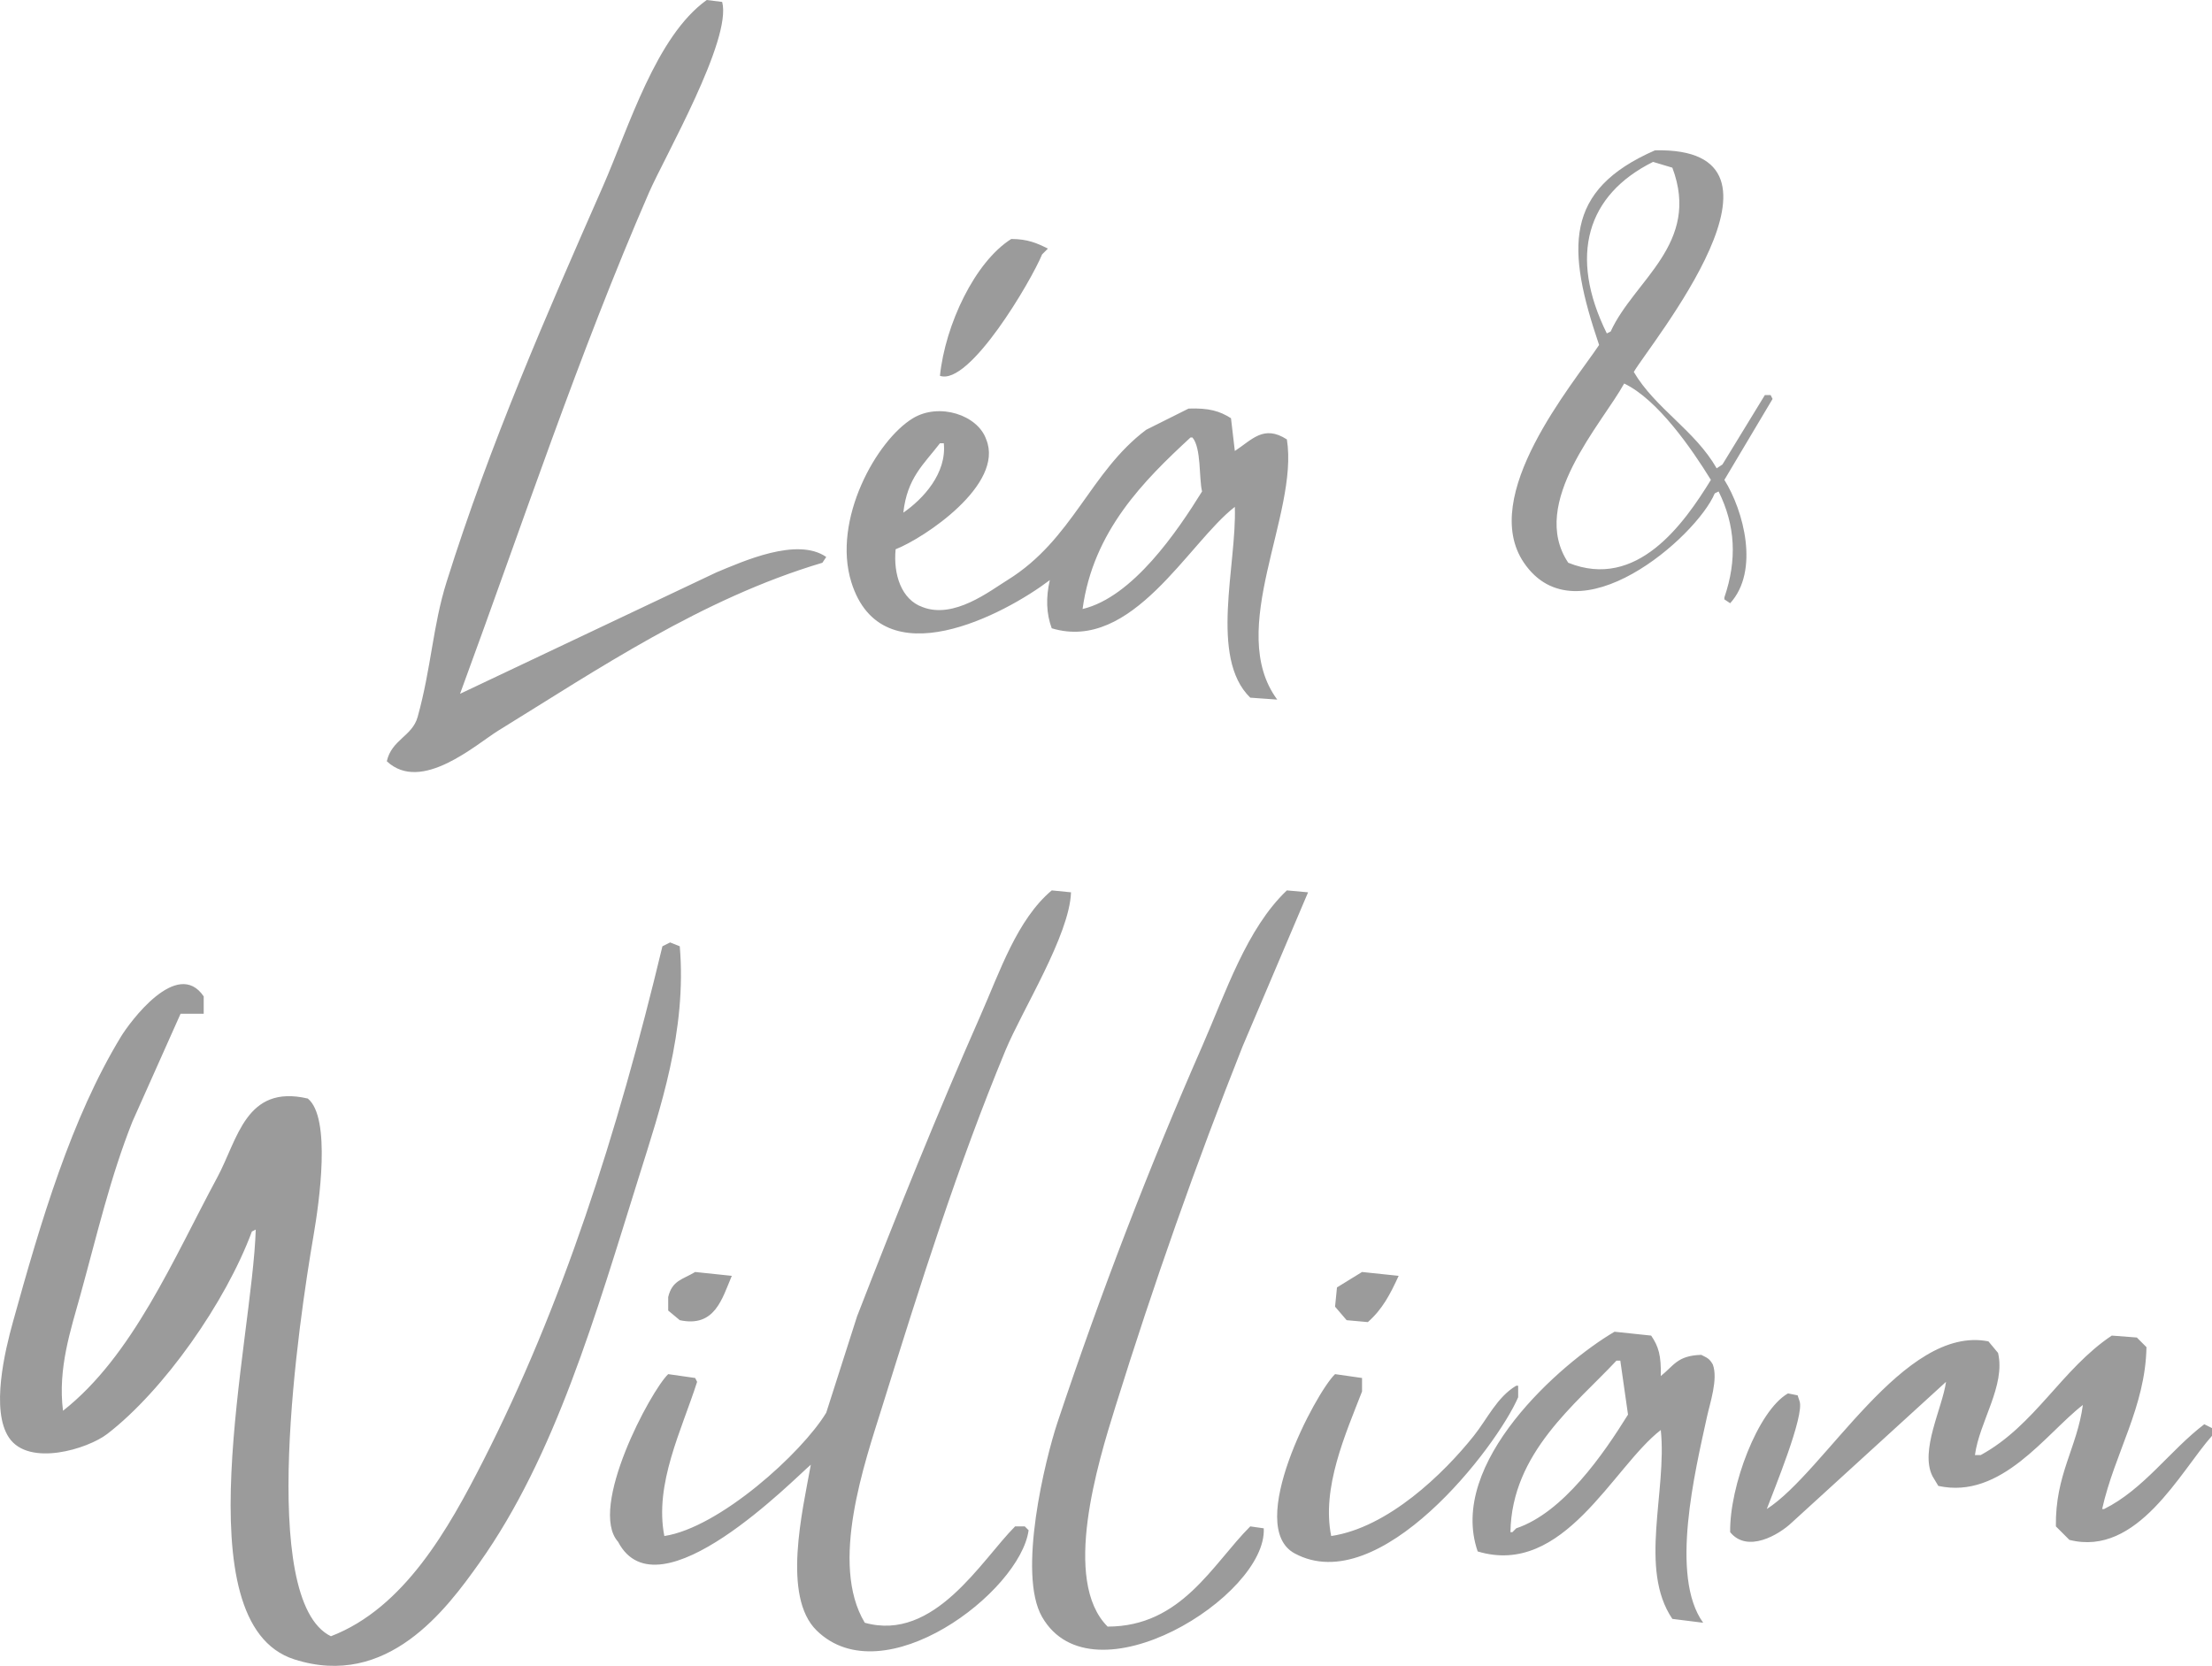
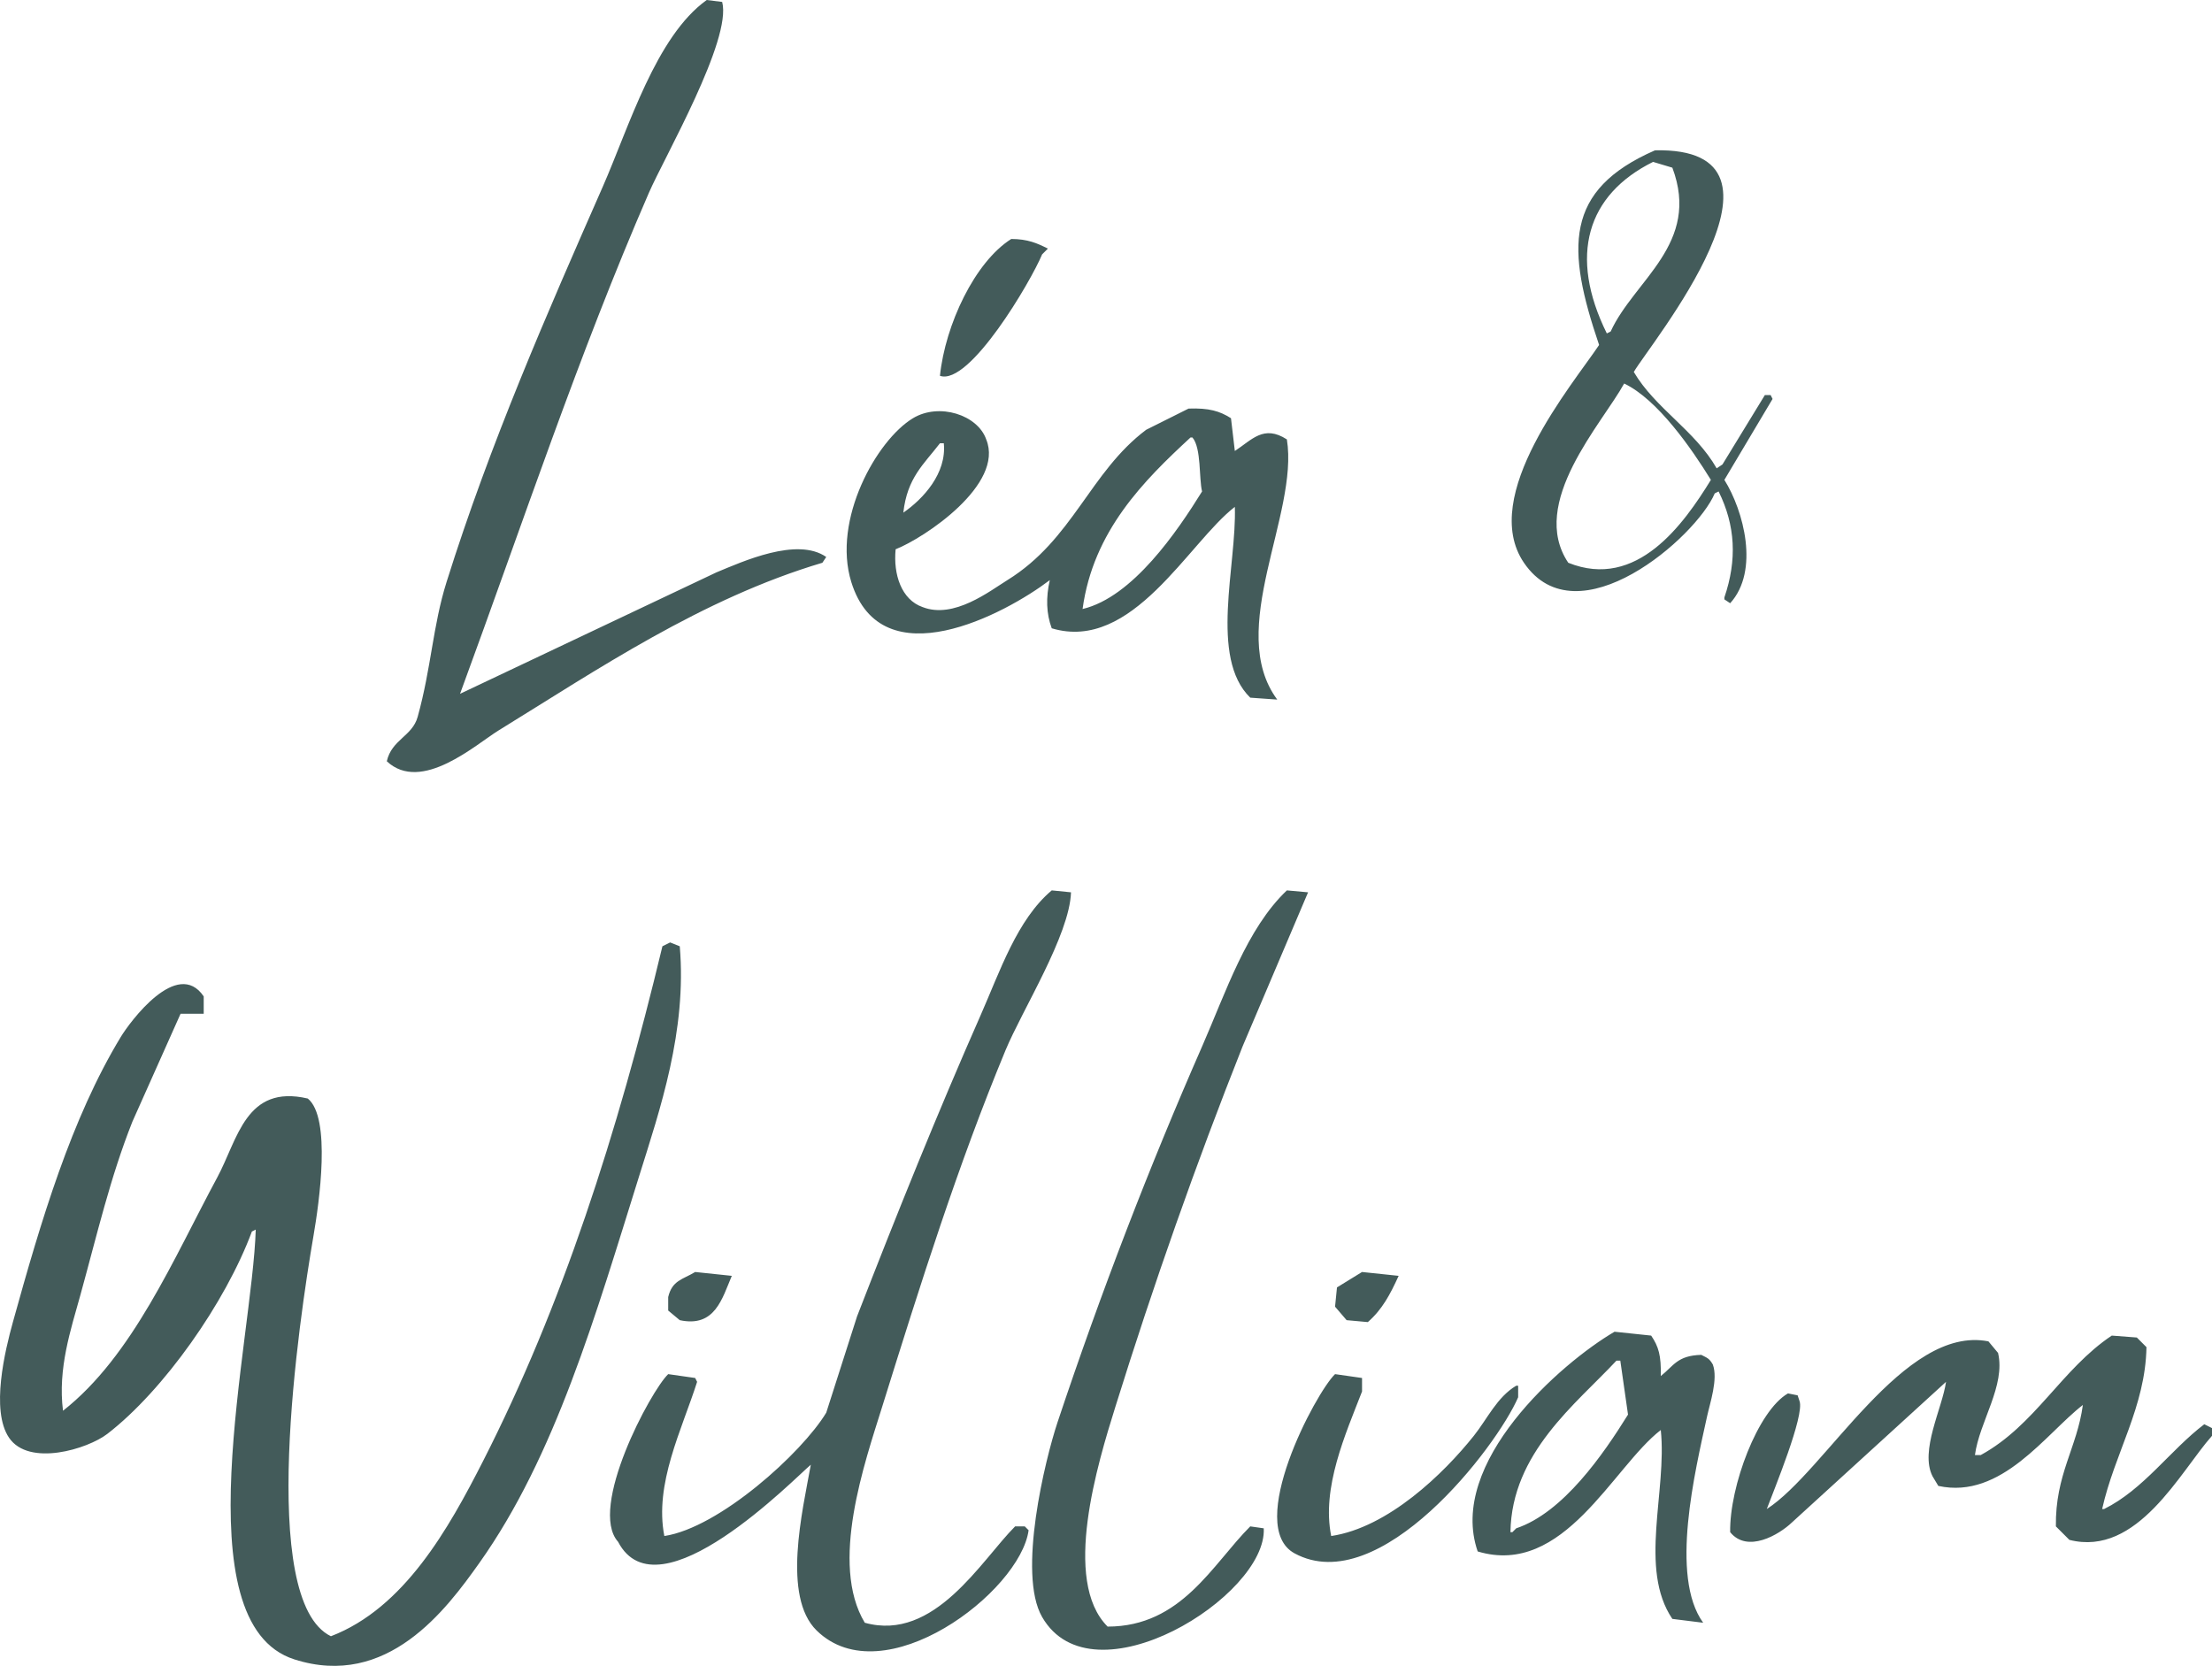
<svg xmlns="http://www.w3.org/2000/svg" viewBox="0 0 860.77 648.28">
-   <path fill="#9b9b9b" fill-rule="evenodd" d="M194.02,284.25c38.3-23.57,79.12-51.32,126-65.25.5-.75,1-1.5,1.5-2.25-11.34-7.89-32.54,1.78-42.75,6-33.25,15.75-66.5,31.5-99.75,47.25,24.82-67.5,46.06-131.85,73.5-195,5.93-13.65,32.4-59.63,28.5-74.25-2-.25-4-.5-6-.75-19.78,14.13-30.25,49.44-40.5,72.75-21.57,49.06-43.71,99.47-60.75,153.75-5.38,17.15-5.91,33.27-11.25,52.5-2.09,7.53-10.1,8.8-12,17.25,13.42,12.58,34.68-6.57,43.5-12ZM671.02,233.25c.75.5,1.5,1,2.25,1.5,11.48-12.61,5.26-35.99-2.25-48,6.25-10.5,12.5-21,18.75-31.5-.25-.5-.5-1-.75-1.5h-2.25c-5.5,9-11,18-16.5,27-.75.5-1.5,1-2.25,1.5-8.46-14.79-23.92-23.33-32.25-37.5,5.99-10.44,69.81-87.64,8.25-86.25-35.47,15.51-34.49,38.25-21.75,75.75-10.28,15.38-46.97,58.72-29.25,84.75,20.73,30.44,67.08-10,74.25-27,.5-.25,1-.5,1.5-.75,6.54,13.2,7.25,26.6,2.25,41.25v.75ZM643.27,63c2.5.75,5,1.5,7.5,2.25,11.15,29.58-14.87,43.75-24,63.75-.5.25-1,.5-1.5.75-14.95-30.26-7.75-53.95,18-66.75ZM610.27,219c-15.6-23.26,13.17-54.11,21.75-69.75,13.05,6.21,26.25,25.33,33.75,37.5-10.52,17.12-28.81,43.01-55.5,32.25ZM405.52,99c.75-.75,1.5-1.5,2.25-2.25-4.16-2.1-7.81-3.73-14.25-3.75-14.14,8.9-25.69,33.31-27.75,53.25,11.49,4.03,35.49-36.92,39.75-47.25ZM408.52,225.75c-1.56,6.79-1.38,13.03.75,18.75,31.33,9.44,53.21-33.33,71.25-47.25.78,22.64-10.03,58.66,6,74.25,3.5.25,7,.5,10.5.75-20.14-27.23,8.47-72.07,3.75-101.25-9.06-5.85-13.61.19-20.25,4.5-.5-4.25-1-8.5-1.5-12.75-4.39-2.79-8.57-4.03-16.5-3.75-5.5,2.75-11,5.5-16.5,8.25-21.88,16.42-28.49,42.73-54,58.5-6.85,4.23-20.81,15.26-33,10.5-8.25-2.87-11.45-12.7-10.5-22.5,11.14-4.36,42.44-25.22,35.25-42.75-3.31-9.56-18.32-14.39-28.5-8.25-14.16,8.54-31.51,39.54-24,63.75,11.83,38.16,59.98,12.38,77.25-.75ZM463.27,170.25h.75c3.52,4.13,2.49,15.95,3.75,21-9.61,15.5-26.98,41.12-46.5,45.75,4.13-30.36,23.85-49.98,42-66.75ZM365.77,172.5h1.5c1.17,11.69-8.01,21.66-15.75,27,1.5-13.58,7.94-18.78,14.25-27ZM395.02,594c-13.1,13.09-31.34,45.07-58.5,37.5-13.84-22.98,0-62.34,6.75-84,15.05-48.26,29.4-93.87,48-138.75,6.51-15.7,24.92-44.8,25.5-61.5-2.5-.25-5-.5-7.5-.75-13.51,11.36-20.17,31.57-27.75,48.75-16.55,37.51-32.58,77.25-48,117-4,12.5-8,25-12,37.5-9.51,15.75-41.65,44.77-63,48-3.97-20.26,6.8-41.32,12.75-60l-.75-1.5c-3.5-.5-7-1-10.5-1.5-6.81,6.5-31.25,52.13-19.5,65.25,15.64,30.01,68.95-25,75-30-3.27,18.1-11.23,51.27,2.25,64.5,25.98,25.5,79.23-14.98,82.5-39-.5-.5-1-1-1.5-1.5h-3.75ZM486.52,594c-14.73,14.74-26.73,38.98-55.5,39-17.9-17.86-3.83-63.59,3-85.5,14.94-47.95,31.43-94.71,49.5-140.25,8.5-20,17-40,25.5-60-2.75-.25-5.5-.5-8.25-.75-15.67,14.88-23.74,39.65-33,60.75-20.4,46.48-39.36,95.61-56.25,146.25-4.78,14.35-15.71,58.87-6,75.75,19.64,34.15,87.65-8.17,86.25-34.5-1.75-.25-3.5-.5-5.25-.75ZM264.52,368.25c-1.25-.5-2.5-1-3.75-1.5-1,.5-2,1-3,1.5-17.57,73.24-39.12,140.11-69.75,200.25-13.42,26.35-30.7,57.29-59.25,68.25-28.73-13.97-12.41-123.07-6.75-156,2.19-12.73,6.93-45.83-2.25-53.25-24.16-5.64-27.21,15.84-35.25,30.75-16.92,31.37-32.87,69.46-60,90.75-2.1-16.43,3.07-31.69,6.75-45,6.57-23.79,11.61-45.72,20.25-67.5,6.25-14,12.5-28,18.75-42h9v-6.75c-10.28-15.14-28.77,10.01-32.25,15.75-19.31,31.81-31.11,71.74-42,111-3.04,10.97-8.74,34.34-1.5,45,7.74,11.39,30.55,4.43,38.25-1.5,21.94-16.91,46.03-51.17,56.25-78.75.5-.25,1-.5,1.5-.75-1.26,43.04-28.99,153.16,15,167.25,36.19,11.6,59.13-19.38,72-37.5,29.58-41.67,45.23-96.37,62.25-150.75,8.05-25.74,18.56-56.33,15.75-89.25ZM260.02,504.75v5.25c1.5,1.25,3,2.5,4.5,3.75,13.67,2.94,16.46-8.32,20.25-17.25-4.75-.5-9.5-1-14.25-1.5-4.89,2.95-8.96,3.24-10.5,9.75ZM532.27,514.5c5.66-4.98,8.63-10.66,12-18-4.75-.5-9.5-1-14.25-1.5-3.25,2-6.5,4-9.75,6-.25,2.5-.5,5-.75,7.5,1.5,1.75,3,3.5,4.5,5.25,2.75.25,5.5.5,8.25.75ZM662.02,527.25c-9.33.27-10.65,4.2-15.75,8.25.18-7.98-.83-11.47-3.75-15.75-4.75-.5-9.5-1-14.25-1.5-20.95,12.26-65.15,51.05-53.25,85.5,33.52,10.12,52.62-32.9,71.25-47.25,2.52,23.81-8.71,54,4.5,73.5,4,.5,8,1,12,1.5-13.09-18.05-3.12-59.06,1.5-80.25,1.15-5.27,4.36-14.6,2.25-20.25-1.36-2.36-2.1-2.53-4.5-3.75ZM590.02,594.75c-.5.5-1,1-1.5,1.5h-.75c.45-30.9,25.56-49.91,41.25-66.75h1.5c1,7,2,14,3,21-9.61,15.45-25.2,38.12-43.5,44.25ZM857.77,554.25c-13.29,10.11-23.6,25.37-39,33h-.75c4.86-21.8,16.82-39.65,17.25-63l-3.75-3.75c-3.25-.25-6.5-.5-9.75-.75-19.52,13.04-29.84,34.94-51,46.5h-2.25c1.73-13.01,11.99-26.99,9-39.75-1.25-1.5-2.5-3-3.75-4.5-32.96-6.53-63.4,50.55-86.25,65.25,2.75-7.39,14.76-36.39,12.75-42-.25-.75-.5-1.5-.75-2.25-1.25-.25-2.5-.5-3.75-.75-11.72,6.71-22.79,36.19-22.5,54,6.72,8.27,19.01,1.01,24-3.75,20-18.25,40-36.5,60-54.75-1.45,10.3-10.29,26.81-5.25,36.75.75,1.25,1.5,2.5,2.25,3.75,24.58,5.39,41.83-20.38,56.25-31.5-2.28,16.79-10.78,27.07-10.5,47.25,1.75,1.75,3.5,3.5,5.25,5.25,26.49,6.75,43.19-26.65,55.5-40.5v-3c-1-.5-2-1-3-1.5ZM590.77,539.25h-.75c-7.48,4.45-11.21,12.86-16.5,19.5-11.72,14.72-33.38,35.71-55.5,39-3.81-18.81,5.58-39.68,12-56.25v-5.25c-3.5-.5-7-1-10.5-1.5-7.57,7.24-35.16,59.22-15.75,69.75,33.11,17.95,78.67-41.38,87-60.75v-4.5Z" />
+   <path fill="#435B5A" fill-rule="evenodd" d="M194.02,284.25c38.3-23.57,79.12-51.32,126-65.25.5-.75,1-1.5,1.5-2.25-11.34-7.89-32.54,1.78-42.75,6-33.25,15.75-66.5,31.5-99.75,47.25,24.82-67.5,46.06-131.85,73.5-195,5.93-13.65,32.4-59.63,28.5-74.25-2-.25-4-.5-6-.75-19.78,14.13-30.25,49.44-40.5,72.75-21.57,49.06-43.71,99.47-60.75,153.75-5.38,17.15-5.91,33.27-11.25,52.5-2.09,7.53-10.1,8.8-12,17.25,13.42,12.58,34.68-6.57,43.5-12ZM671.02,233.25c.75.5,1.5,1,2.25,1.5,11.48-12.61,5.26-35.99-2.25-48,6.25-10.5,12.5-21,18.75-31.5-.25-.5-.5-1-.75-1.5h-2.25c-5.5,9-11,18-16.5,27-.75.5-1.5,1-2.25,1.5-8.46-14.79-23.92-23.33-32.25-37.5,5.99-10.44,69.81-87.64,8.25-86.25-35.47,15.51-34.49,38.25-21.75,75.75-10.28,15.38-46.97,58.72-29.25,84.75,20.73,30.44,67.08-10,74.25-27,.5-.25,1-.5,1.5-.75,6.54,13.2,7.25,26.6,2.25,41.25v.75ZM643.27,63c2.5.75,5,1.5,7.5,2.25,11.15,29.58-14.87,43.75-24,63.75-.5.25-1,.5-1.5.75-14.95-30.26-7.75-53.95,18-66.75ZM610.27,219c-15.6-23.26,13.17-54.11,21.75-69.75,13.05,6.21,26.25,25.33,33.75,37.5-10.52,17.12-28.81,43.01-55.5,32.25ZM405.52,99c.75-.75,1.5-1.5,2.25-2.25-4.16-2.1-7.81-3.73-14.25-3.75-14.14,8.9-25.69,33.31-27.75,53.25,11.49,4.03,35.49-36.92,39.75-47.25ZM408.52,225.75c-1.56,6.79-1.38,13.03.75,18.75,31.33,9.44,53.21-33.33,71.25-47.25.78,22.64-10.03,58.66,6,74.25,3.5.25,7,.5,10.5.75-20.14-27.23,8.47-72.07,3.75-101.25-9.06-5.85-13.61.19-20.25,4.5-.5-4.25-1-8.5-1.5-12.75-4.39-2.79-8.57-4.03-16.5-3.75-5.5,2.75-11,5.5-16.5,8.25-21.88,16.42-28.49,42.73-54,58.5-6.85,4.23-20.81,15.26-33,10.5-8.25-2.87-11.45-12.7-10.5-22.5,11.14-4.36,42.44-25.22,35.25-42.75-3.31-9.56-18.32-14.39-28.5-8.25-14.16,8.54-31.51,39.54-24,63.75,11.83,38.16,59.98,12.38,77.25-.75ZM463.27,170.25h.75c3.52,4.13,2.49,15.95,3.75,21-9.61,15.5-26.98,41.12-46.5,45.75,4.13-30.36,23.85-49.98,42-66.75ZM365.77,172.5h1.5c1.17,11.69-8.01,21.66-15.75,27,1.5-13.58,7.94-18.78,14.25-27ZM395.02,594c-13.1,13.09-31.34,45.07-58.5,37.5-13.84-22.98,0-62.34,6.75-84,15.05-48.26,29.4-93.87,48-138.75,6.51-15.7,24.92-44.8,25.5-61.5-2.5-.25-5-.5-7.5-.75-13.51,11.36-20.17,31.57-27.75,48.75-16.55,37.51-32.58,77.25-48,117-4,12.5-8,25-12,37.5-9.51,15.75-41.65,44.77-63,48-3.97-20.26,6.8-41.32,12.75-60l-.75-1.5c-3.5-.5-7-1-10.5-1.5-6.81,6.5-31.25,52.13-19.5,65.25,15.64,30.01,68.95-25,75-30-3.27,18.1-11.23,51.27,2.25,64.5,25.98,25.5,79.23-14.98,82.5-39-.5-.5-1-1-1.5-1.5h-3.75ZM486.52,594c-14.73,14.74-26.73,38.98-55.5,39-17.9-17.86-3.83-63.59,3-85.5,14.94-47.95,31.43-94.71,49.5-140.25,8.5-20,17-40,25.5-60-2.75-.25-5.5-.5-8.25-.75-15.67,14.88-23.74,39.65-33,60.75-20.4,46.48-39.36,95.61-56.25,146.25-4.78,14.35-15.71,58.87-6,75.75,19.64,34.15,87.65-8.17,86.25-34.5-1.75-.25-3.5-.5-5.25-.75ZM264.52,368.25c-1.25-.5-2.5-1-3.75-1.5-1,.5-2,1-3,1.5-17.57,73.24-39.12,140.11-69.75,200.25-13.42,26.35-30.7,57.29-59.25,68.25-28.73-13.97-12.41-123.07-6.75-156,2.19-12.73,6.93-45.83-2.25-53.25-24.16-5.64-27.21,15.84-35.25,30.75-16.92,31.37-32.87,69.46-60,90.75-2.1-16.43,3.07-31.69,6.75-45,6.57-23.79,11.61-45.72,20.25-67.5,6.25-14,12.5-28,18.75-42h9v-6.75c-10.28-15.14-28.77,10.01-32.25,15.75-19.31,31.81-31.11,71.74-42,111-3.04,10.97-8.74,34.34-1.5,45,7.74,11.39,30.55,4.43,38.25-1.5,21.94-16.91,46.03-51.17,56.25-78.75.5-.25,1-.5,1.5-.75-1.26,43.04-28.99,153.16,15,167.25,36.19,11.6,59.13-19.38,72-37.5,29.58-41.67,45.23-96.37,62.25-150.75,8.05-25.74,18.56-56.33,15.75-89.25ZM260.02,504.75v5.25c1.5,1.25,3,2.5,4.5,3.75,13.67,2.94,16.46-8.32,20.25-17.25-4.75-.5-9.5-1-14.25-1.5-4.89,2.95-8.96,3.24-10.5,9.75ZM532.27,514.5c5.66-4.98,8.63-10.66,12-18-4.75-.5-9.5-1-14.25-1.5-3.25,2-6.5,4-9.75,6-.25,2.5-.5,5-.75,7.5,1.5,1.75,3,3.5,4.5,5.25,2.75.25,5.5.5,8.25.75ZM662.02,527.25c-9.33.27-10.65,4.2-15.75,8.25.18-7.98-.83-11.47-3.75-15.75-4.75-.5-9.5-1-14.25-1.5-20.95,12.26-65.15,51.05-53.25,85.5,33.52,10.12,52.62-32.9,71.25-47.25,2.52,23.81-8.71,54,4.5,73.5,4,.5,8,1,12,1.5-13.09-18.05-3.12-59.06,1.5-80.25,1.15-5.27,4.36-14.6,2.25-20.25-1.36-2.36-2.1-2.53-4.5-3.75ZM590.02,594.75c-.5.5-1,1-1.5,1.5h-.75c.45-30.9,25.56-49.91,41.25-66.75h1.5c1,7,2,14,3,21-9.61,15.45-25.2,38.12-43.5,44.25ZM857.77,554.25c-13.29,10.11-23.6,25.37-39,33h-.75c4.86-21.8,16.82-39.65,17.25-63l-3.75-3.75c-3.25-.25-6.5-.5-9.75-.75-19.52,13.04-29.84,34.94-51,46.5h-2.25c1.73-13.01,11.99-26.99,9-39.75-1.25-1.5-2.5-3-3.75-4.5-32.96-6.53-63.4,50.55-86.25,65.25,2.75-7.39,14.76-36.39,12.75-42-.25-.75-.5-1.5-.75-2.25-1.25-.25-2.5-.5-3.75-.75-11.72,6.71-22.79,36.19-22.5,54,6.72,8.27,19.01,1.01,24-3.75,20-18.25,40-36.5,60-54.75-1.45,10.3-10.29,26.81-5.25,36.75.75,1.25,1.5,2.5,2.25,3.75,24.58,5.39,41.83-20.38,56.25-31.5-2.28,16.79-10.78,27.07-10.5,47.25,1.75,1.75,3.5,3.5,5.25,5.25,26.49,6.75,43.19-26.65,55.5-40.5v-3c-1-.5-2-1-3-1.5ZM590.77,539.25h-.75c-7.48,4.45-11.21,12.86-16.5,19.5-11.72,14.72-33.38,35.71-55.5,39-3.81-18.81,5.58-39.68,12-56.25v-5.25c-3.5-.5-7-1-10.5-1.5-7.57,7.24-35.16,59.22-15.75,69.75,33.11,17.95,78.67-41.38,87-60.75v-4.5Z" />
</svg>
